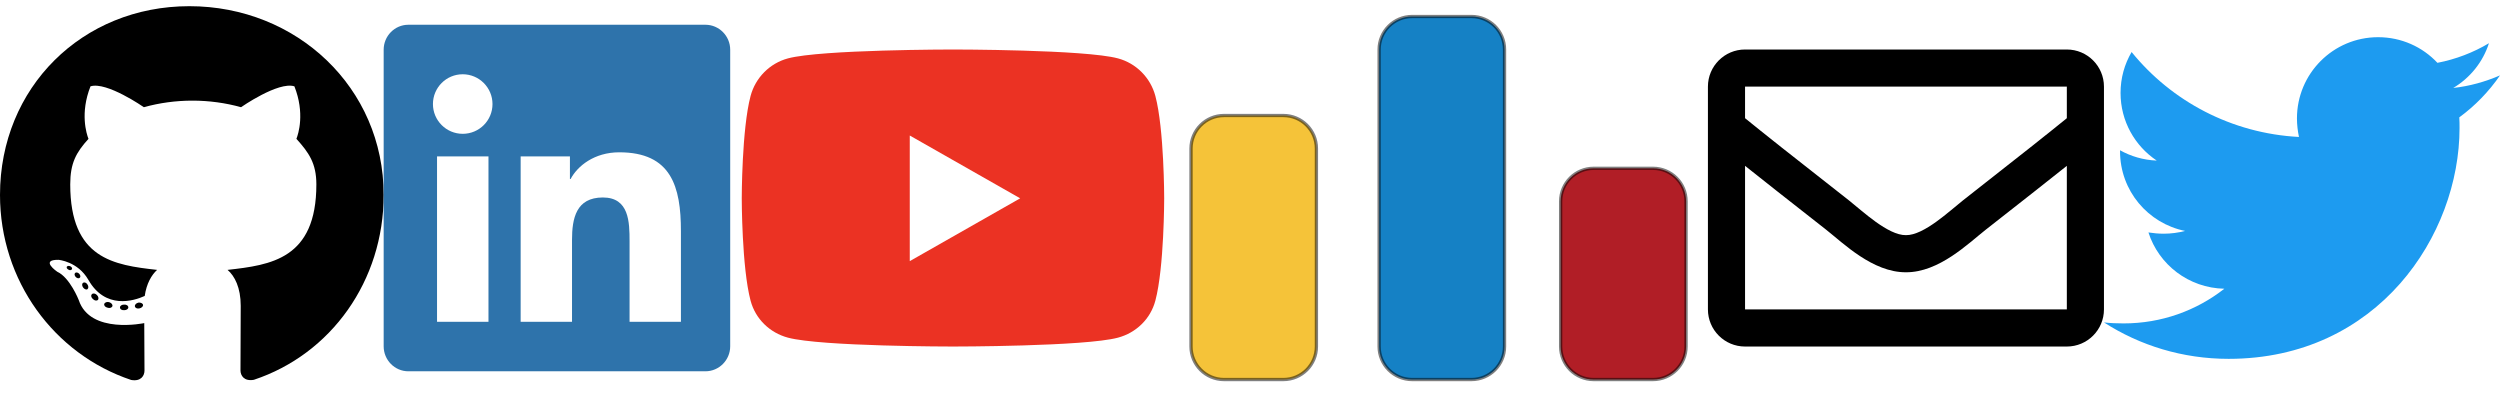
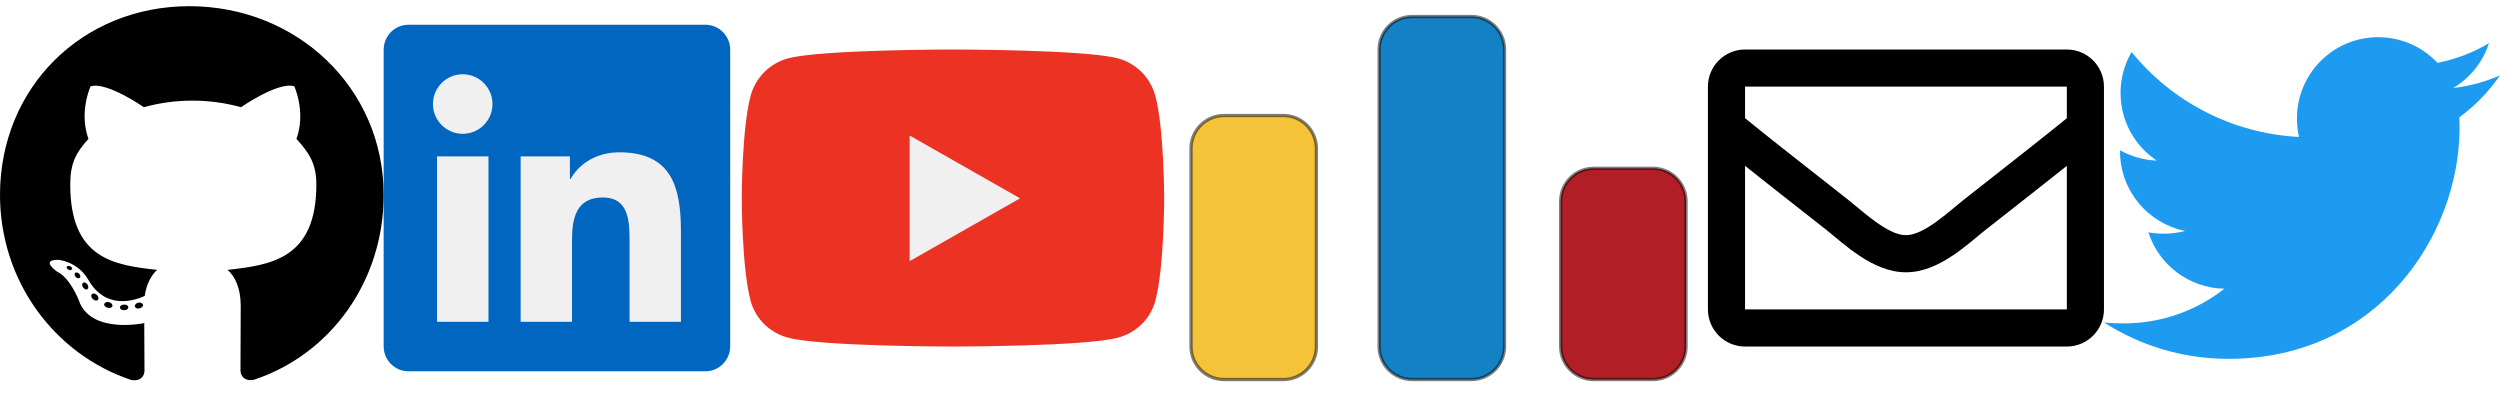
<svg xmlns="http://www.w3.org/2000/svg" xmlns:xlink="http://www.w3.org/1999/xlink" height="128" width="808">
  <symbol id="fa-github" viewBox="0 0 496 512">
    <path d="M165.9 397.4c0 2-2.3 3.6-5.2 3.6-3.3.3-5.6-1.3-5.6-3.6 0-2 2.3-3.6 5.2-3.6 3-.3 5.6 1.3 5.6 3.6zm-31.1-4.5c-.7 2 1.3 4.3 4.3 4.9 2.6 1 5.6 0 6.2-2s-1.3-4.3-4.3-5.2c-2.6-.7-5.5.3-6.2 2.3zm44.2-1.7c-2.9.7-4.9 2.6-4.6 4.9.3 2 2.9 3.3 5.9 2.6 2.9-.7 4.9-2.6 4.6-4.6-.3-1.9-3-3.2-5.9-2.9zM244.8 8C106.1 8 0 113.3 0 252c0 110.9 69.8 205.8 169.5 239.2 12.8 2.3 17.3-5.6 17.3-12.1 0-6.2-.3-40.4-.3-61.4 0 0-70 15-84.7-29.8 0 0-11.4-29.1-27.8-36.6 0 0-22.9-15.7 1.6-15.4 0 0 24.9 2 38.6 25.8 21.9 38.6 58.6 27.5 72.9 20.9 2.3-16 8.8-27.1 16-33.7-55.9-6.2-112.3-14.3-112.3-110.5 0-27.5 7.6-41.3 23.6-58.9-2.6-6.5-11.1-33.3 2.6-67.9 20.9-6.5 69 27 69 27 20-5.6 41.5-8.5 62.8-8.5s42.8 2.9 62.8 8.5c0 0 48.1-33.6 69-27 13.7 34.7 5.2 61.4 2.6 67.9 16 17.7 25.8 31.5 25.8 58.9 0 96.5-58.9 104.2-114.8 110.5 9.2 7.9 17 22.9 17 46.4 0 33.7-.3 75.4-.3 83.6 0 6.5 4.6 14.4 17.3 12.1C428.2 457.8 496 362.9 496 252 496 113.3 383.5 8 244.8 8zM97.2 352.9c-1.3 1-1 3.3.7 5.2 1.6 1.6 3.9 2.3 5.2 1 1.3-1 1-3.3-.7-5.2-1.6-1.6-3.9-2.3-5.2-1zm-10.8-8.1c-.7 1.3.3 2.9 2.3 3.9 1.6 1 3.6.7 4.3-.7.7-1.3-.3-2.9-2.3-3.9-2-.6-3.6-.3-4.3.7zm32.4 35.6c-1.6 1.3-1 4.3 1.3 6.2 2.3 2.3 5.2 2.6 6.5 1 1.3-1.3.7-4.3-1.3-6.2-2.2-2.3-5.2-2.6-6.5-1zm-11.4-14.7c-1.6 1-1.6 3.6 0 5.9 1.6 2.3 4.3 3.3 5.6 2.3 1.6-1.3 1.6-3.9 0-6.2-1.4-2.3-4-3.3-5.6-2z" />
  </symbol>
  <symbol id="fa-linkedin" viewBox="0 0 448 512">
-     <path fill="#2e73ab" d="M416 32H31.9C14.3 32 0 46.5 0 64.3v383.4C0 465.5 14.3 480 31.9 480H416c17.6 0 32-14.5 32-32.3V64.3c0-17.8-14.4-32.3-32-32.3zM135.4 416H69V202.2h66.5V416zm-33.2-243c-21.3 0-38.5-17.3-38.5-38.5S80.9 96 102.2 96c21.2 0 38.5 17.3 38.5 38.5 0 21.3-17.2 38.5-38.5 38.5zm282.1 243h-66.4V312c0-24.8-.5-56.7-34.5-56.7-34.6 0-39.9 27-39.9 54.9V416h-66.4V202.2h63.7v29.2h.9c8.9-16.8 30.6-34.5 62.9-34.5 67.2 0 79.7 44.3 79.7 101.9V416z" />
+     <path fill="#0066bf" d="M416 32H31.9C14.3 32 0 46.5 0 64.3v383.4C0 465.5 14.3 480 31.9 480H416c17.6 0 32-14.5 32-32.3V64.3c0-17.8-14.4-32.3-32-32.3z" />
+     <path fill="#f0f0f0" d="M135.4 416H69V202.2h66.5V416zm-33.2-243c-21.3 0-38.5-17.3-38.5-38.5S80.9 96 102.2 96c21.2 0 38.5 17.3 38.5 38.5 0 21.3-17.2 38.5-38.5 38.5zm282.1 243h-66.4V312c0-24.8-.5-56.7-34.5-56.7-34.6 0-39.9 27-39.9 54.9V416h-66.4V202.2h63.7v29.2h.9c8.9-16.8 30.6-34.5 62.9-34.5 67.2 0 79.7 44.3 79.7 101.9V416z" />
  </symbol>
  <symbol id="fa-youtube" viewBox="0 0 576 512">
-     <path fill="#eb3223" d="M549.655 124.083c-6.281-23.65-24.787-42.276-48.284-48.597C458.781 64 288 64 288 64S117.22 64 74.629 75.486c-23.497 6.322-42.003 24.947-48.284 48.597-11.412 42.867-11.412 132.305-11.412 132.305s0 89.438 11.412 132.305c6.281 23.65 24.787 41.5 48.284 47.821C117.22 448 288 448 288 448s170.78 0 213.371-11.486c23.497-6.321 42.003-24.171 48.284-47.821 11.412-42.867 11.412-132.305 11.412-132.305s0-89.438-11.412-132.305zm-317.51 213.508V175.185l142.739 81.205-142.739 81.201z" />
+     <path fill="#eb3223" d="M549.655 124.083c-6.281-23.65-24.787-42.276-48.284-48.597C458.781 64 288 64 288 64S117.22 64 74.629 75.486c-23.497 6.322-42.003 24.947-48.284 48.597-11.412 42.867-11.412 132.305-11.412 132.305s0 89.438 11.412 132.305c6.281 23.65 24.787 41.5 48.284 47.821C117.22 448 288 448 288 448s170.78 0 213.371-11.486c23.497-6.321 42.003-24.171 48.284-47.821 11.412-42.867 11.412-132.305 11.412-132.305s0-89.438-11.412-132.305z" />
+     <path fill="#f0f0f0" d="M232 336.815V175.185l142.739 81.205-142.739 81.201z" />
  </symbol>
  <symbol id="fa-envelope" viewBox="0 0 512 512">
    <path d="M464 64H48C21.49 64 0 85.49 0 112v288c0 26.51 21.49 48 48 48h416c26.51 0 48-21.49 48-48V112c0-26.51-21.49-48-48-48zm0 48v40.805c-22.422 18.259-58.168 46.651-134.587 106.49-16.841 13.247-50.201 45.072-73.413 44.701-23.208.375-56.579-31.459-73.413-44.701C106.18 199.465 70.425 171.067 48 152.805V112h416zM48 400V214.398c22.914 18.251 55.409 43.862 104.938 82.646 21.857 17.205 60.134 55.186 103.062 54.955 42.717.231 80.509-37.199 103.053-54.947 49.528-38.783 82.032-64.401 104.947-82.653V400H48z" />
  </symbol>
  <symbol id="codeforces" viewBox="0 0 160 120">
    <rect stroke="black" stroke-opacity="0.5" fill="#F5C339" x="4" y="35" width="38" height="80" rx="10" ry="10" />
    <rect stroke="black" stroke-opacity="0.5" fill="#1581C5" x="61" y="5" width="38" height="110" rx="10" ry="10" />
    <rect stroke="black" stroke-opacity="0.5" fill="#B11E26" x="116" y="51" width="38" height="64" rx="10" ry="10" />
  </symbol>
  <symbol id="fa-twitter" viewBox="0 0 512 512">
    <path fill="#1d9bf0" d="M459.37 151.716c.325 4.548.325 9.097.325 13.645 0 138.72-105.583 298.558-298.558 298.558-59.452 0-114.68-17.219-161.137-47.106 8.447.974 16.568 1.299 25.34 1.299 49.055 0 94.213-16.568 130.274-44.832-46.132-.975-84.792-31.188-98.112-72.772 6.498.974 12.995 1.624 19.818 1.624 9.421 0 18.843-1.3 27.614-3.573-48.081-9.747-84.143-51.98-84.143-102.985v-1.299c13.969 7.797 30.214 12.67 47.431 13.319-28.264-18.843-46.781-51.005-46.781-87.391 0-19.492 5.197-37.36 14.294-52.954 51.655 63.675 129.3 105.258 216.365 109.807-1.624-7.797-2.599-15.918-2.599-24.04 0-57.828 46.782-104.934 104.934-104.934 30.213 0 57.502 12.67 76.67 33.137 23.715-4.548 46.456-13.32 66.599-25.34-7.798 24.366-24.366 44.833-46.132 57.827 21.117-2.273 41.584-8.122 60.426-16.243-14.292 20.791-32.161 39.308-52.628 54.253z" />
  </symbol>
  <use xlink:href="#fa-github" x="0" y="0" width="124" height="128" />
  <use xlink:href="#fa-linkedin" x="124" y="0" width="112" height="128" />
  <use xlink:href="#fa-youtube" x="236" y="0" width="144" height="128" />
  <use xlink:href="#codeforces" x="380" y="0" width="172" height="128" />
  <use xlink:href="#fa-envelope" x="552" y="0" width="128" height="128" />
  <use xlink:href="#fa-twitter" x="680" y="0" width="128" height="128" />
</svg>
